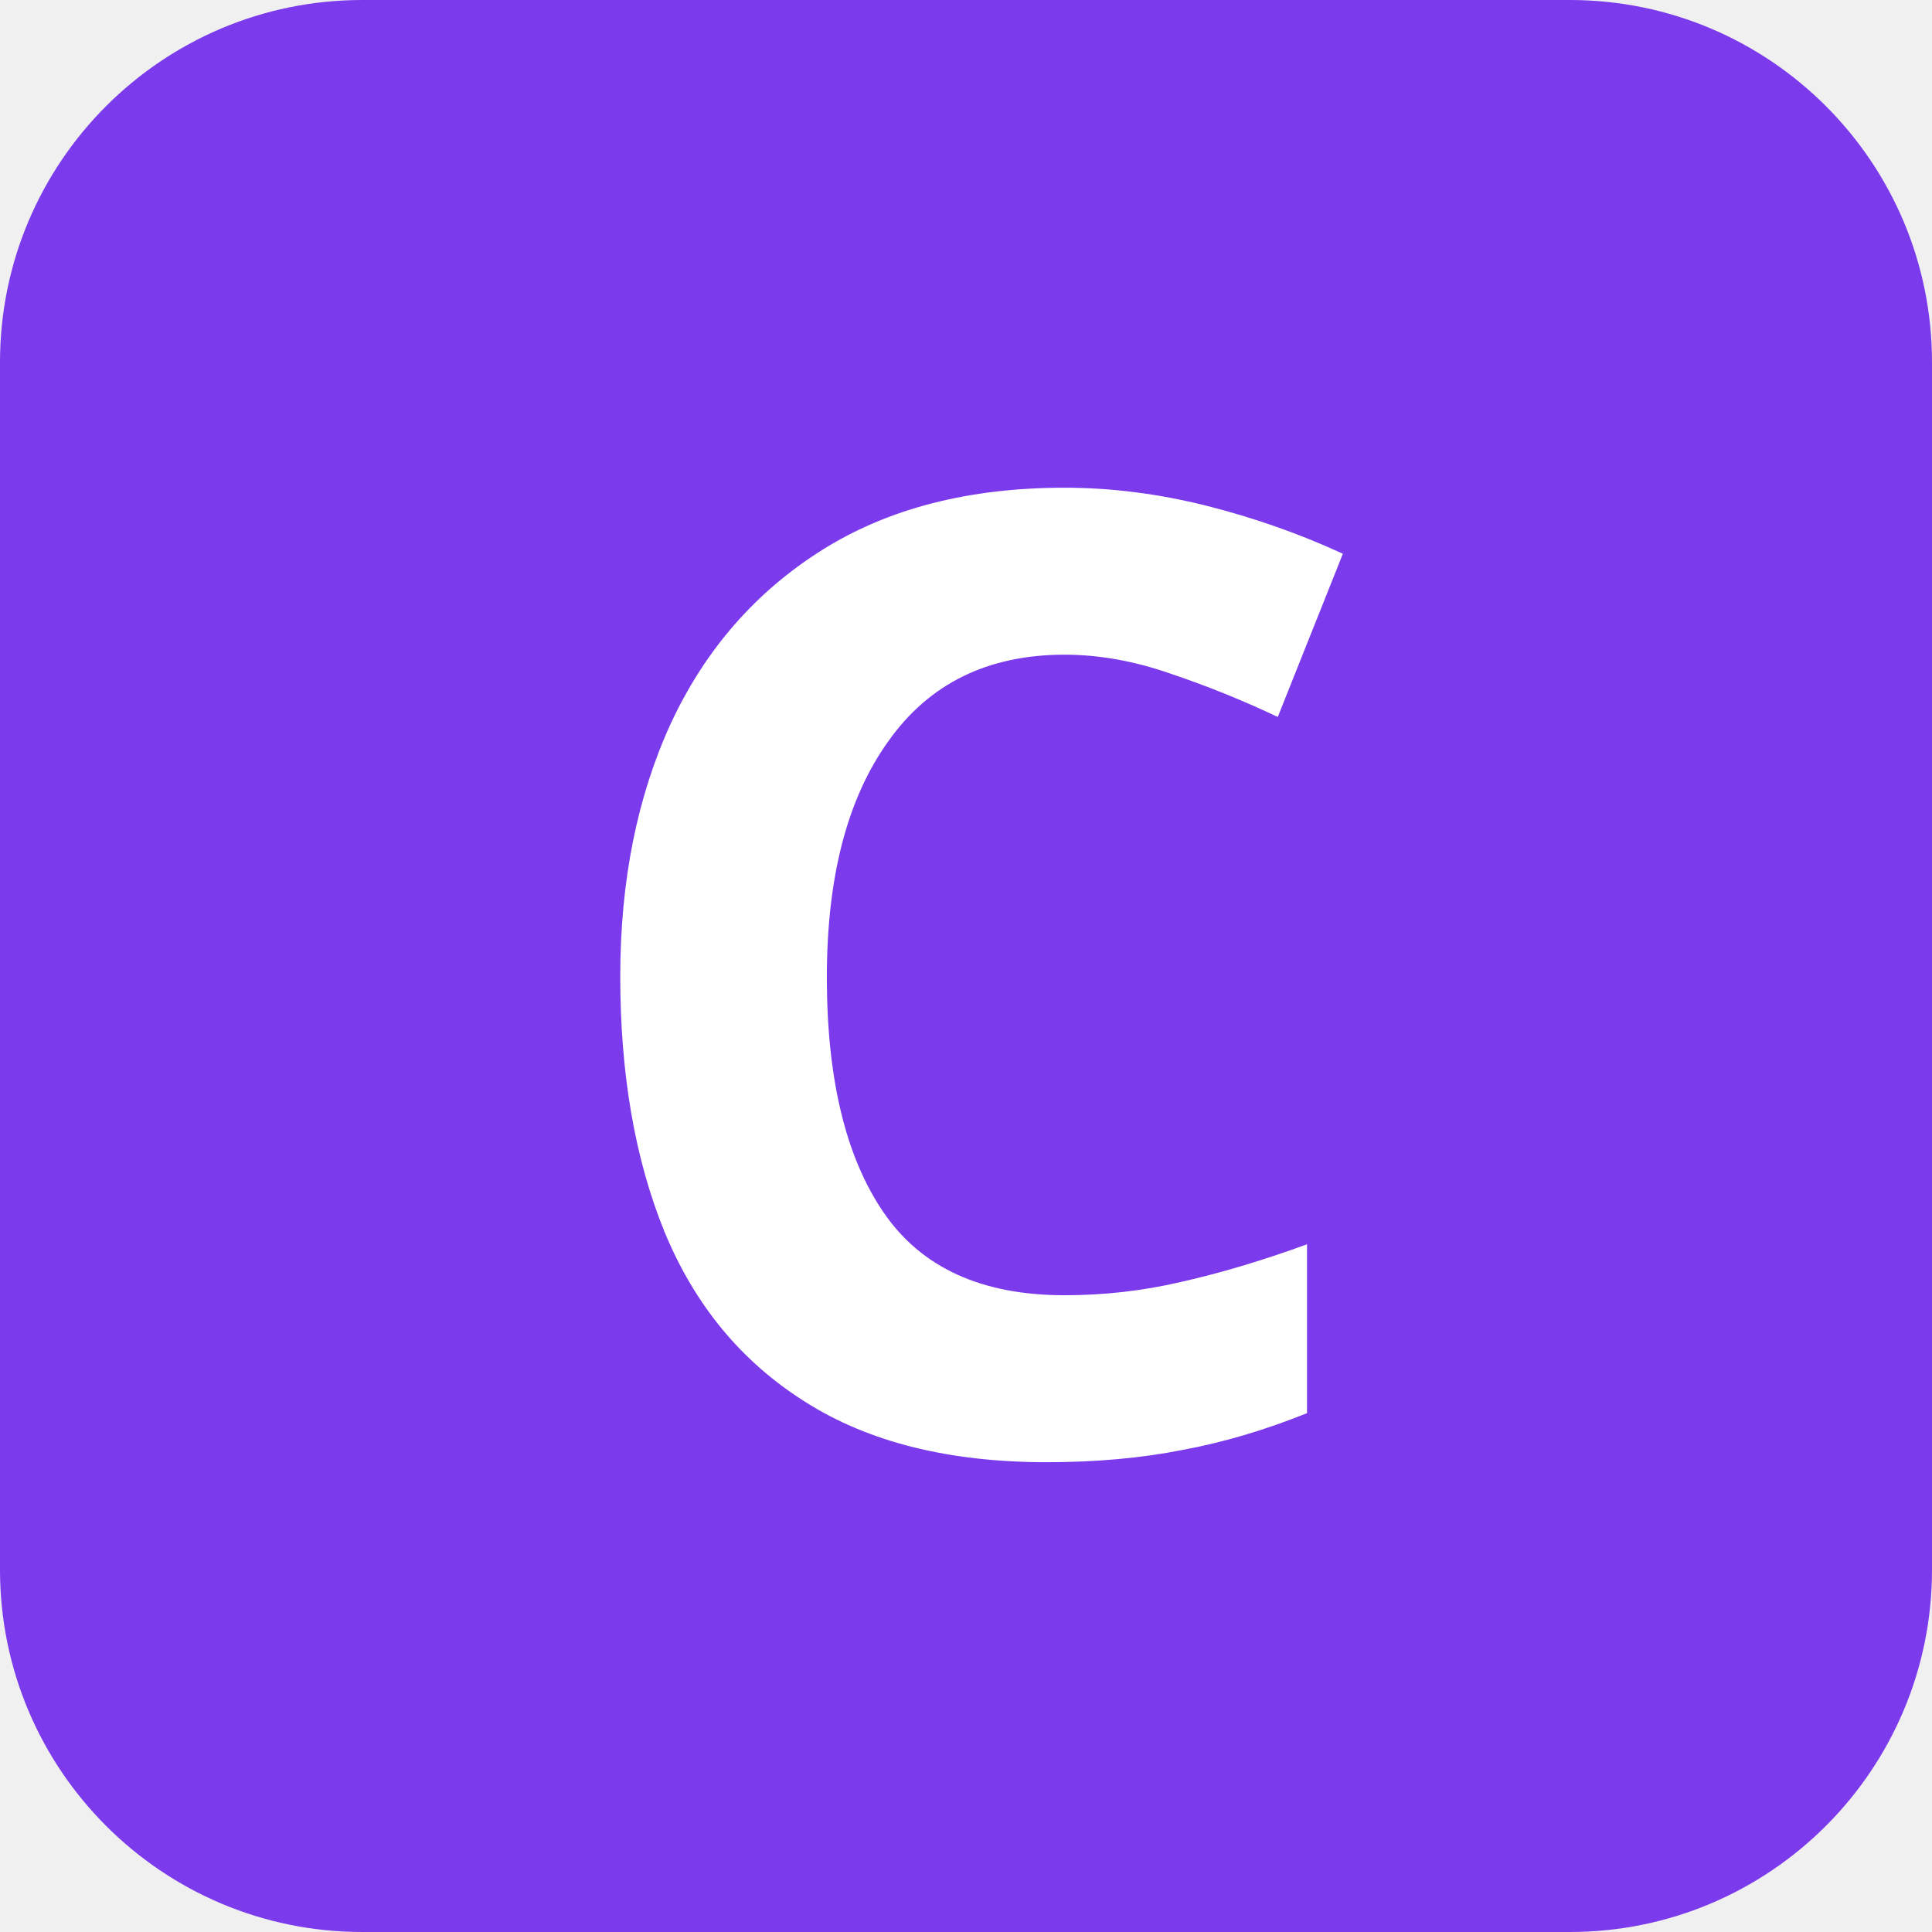
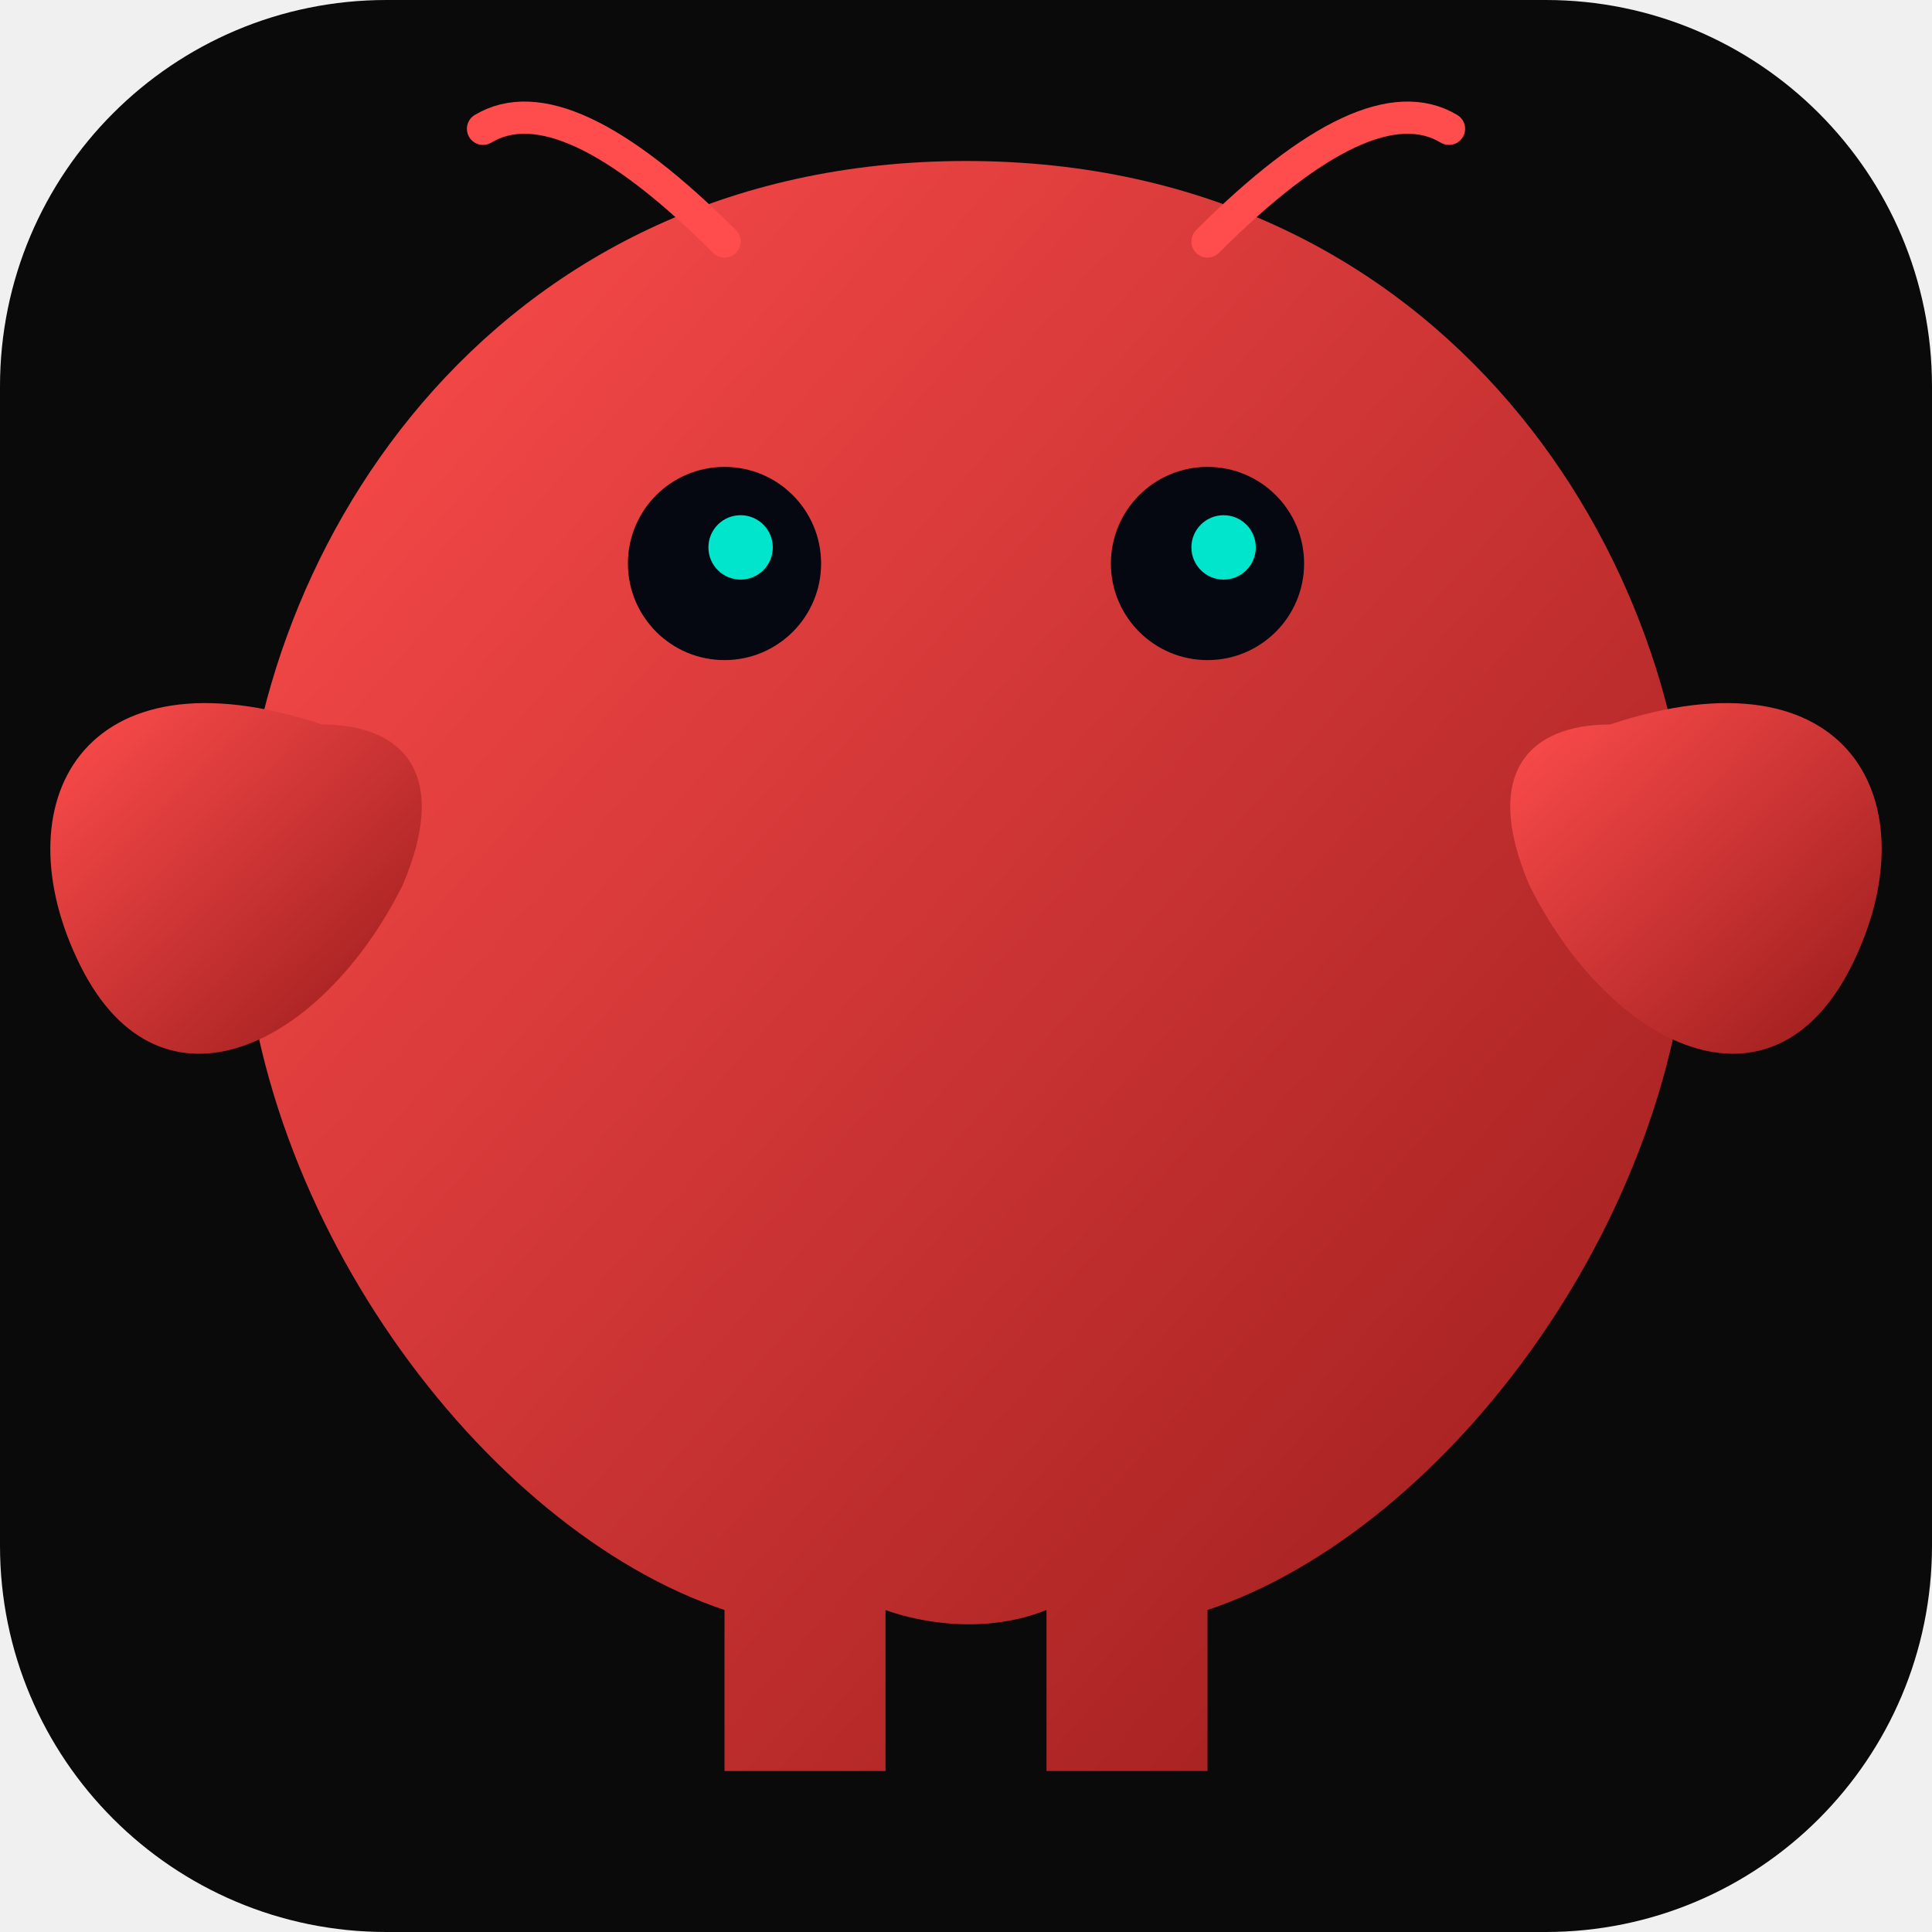
- <svg xmlns="http://www.w3.org/2000/svg" viewBox="0 0 32 32">
-   <rect width="32" height="32" rx="6" fill="#7C3AED" />
-   <text x="16" y="24" font-family="system-ui,sans-serif" font-size="22" font-weight="bold" fill="white" text-anchor="middle">C</text>
+ <svg xmlns="http://www.w3.org/2000/svg" viewBox="0 0 120 120">
+   <rect width="120" height="120" rx="24" fill="#0a0a0a" />
+   <path d="M60 10 C30 10 15 35 15 55 C15 75 30 95 45 100 L45 110 L55 110 L55 100 C55 100 60 102 65 100 L65 110 L75 110 L75 100 C90 95 105 75 105 55 C105 35 90 10 60 10Z" fill="url(#g)" />
+   <path d="M20 45 C5 40 0 50 5 60 C10 70 20 65 25 55 C28 48 25 45 20 45Z" fill="url(#g)" />
+   <path d="M100 45 C115 40 120 50 115 60 C110 70 100 65 95 55 C92 48 95 45 100 45Z" fill="url(#g)" />
+   <path d="M45 15 Q35 5 30 8" stroke="#ff4d4d" stroke-width="2" stroke-linecap="round" fill="none" />
+   <path d="M75 15 Q85 5 90 8" stroke="#ff4d4d" stroke-width="2" stroke-linecap="round" fill="none" />
+   <circle cx="45" cy="35" r="6" fill="#050810" />
+   <circle cx="75" cy="35" r="6" fill="#050810" />
+   <circle cx="46" cy="34" r="2" fill="#00e5cc" />
+   <circle cx="76" cy="34" r="2" fill="#00e5cc" />
+   <defs>
+     <linearGradient id="g" x1="0%" y1="0%" x2="100%" y2="100%">
+       <stop offset="0%" stop-color="#ff4d4d" />
+       <stop offset="100%" stop-color="#991b1b" />
+     </linearGradient>
+   </defs>
</svg>
